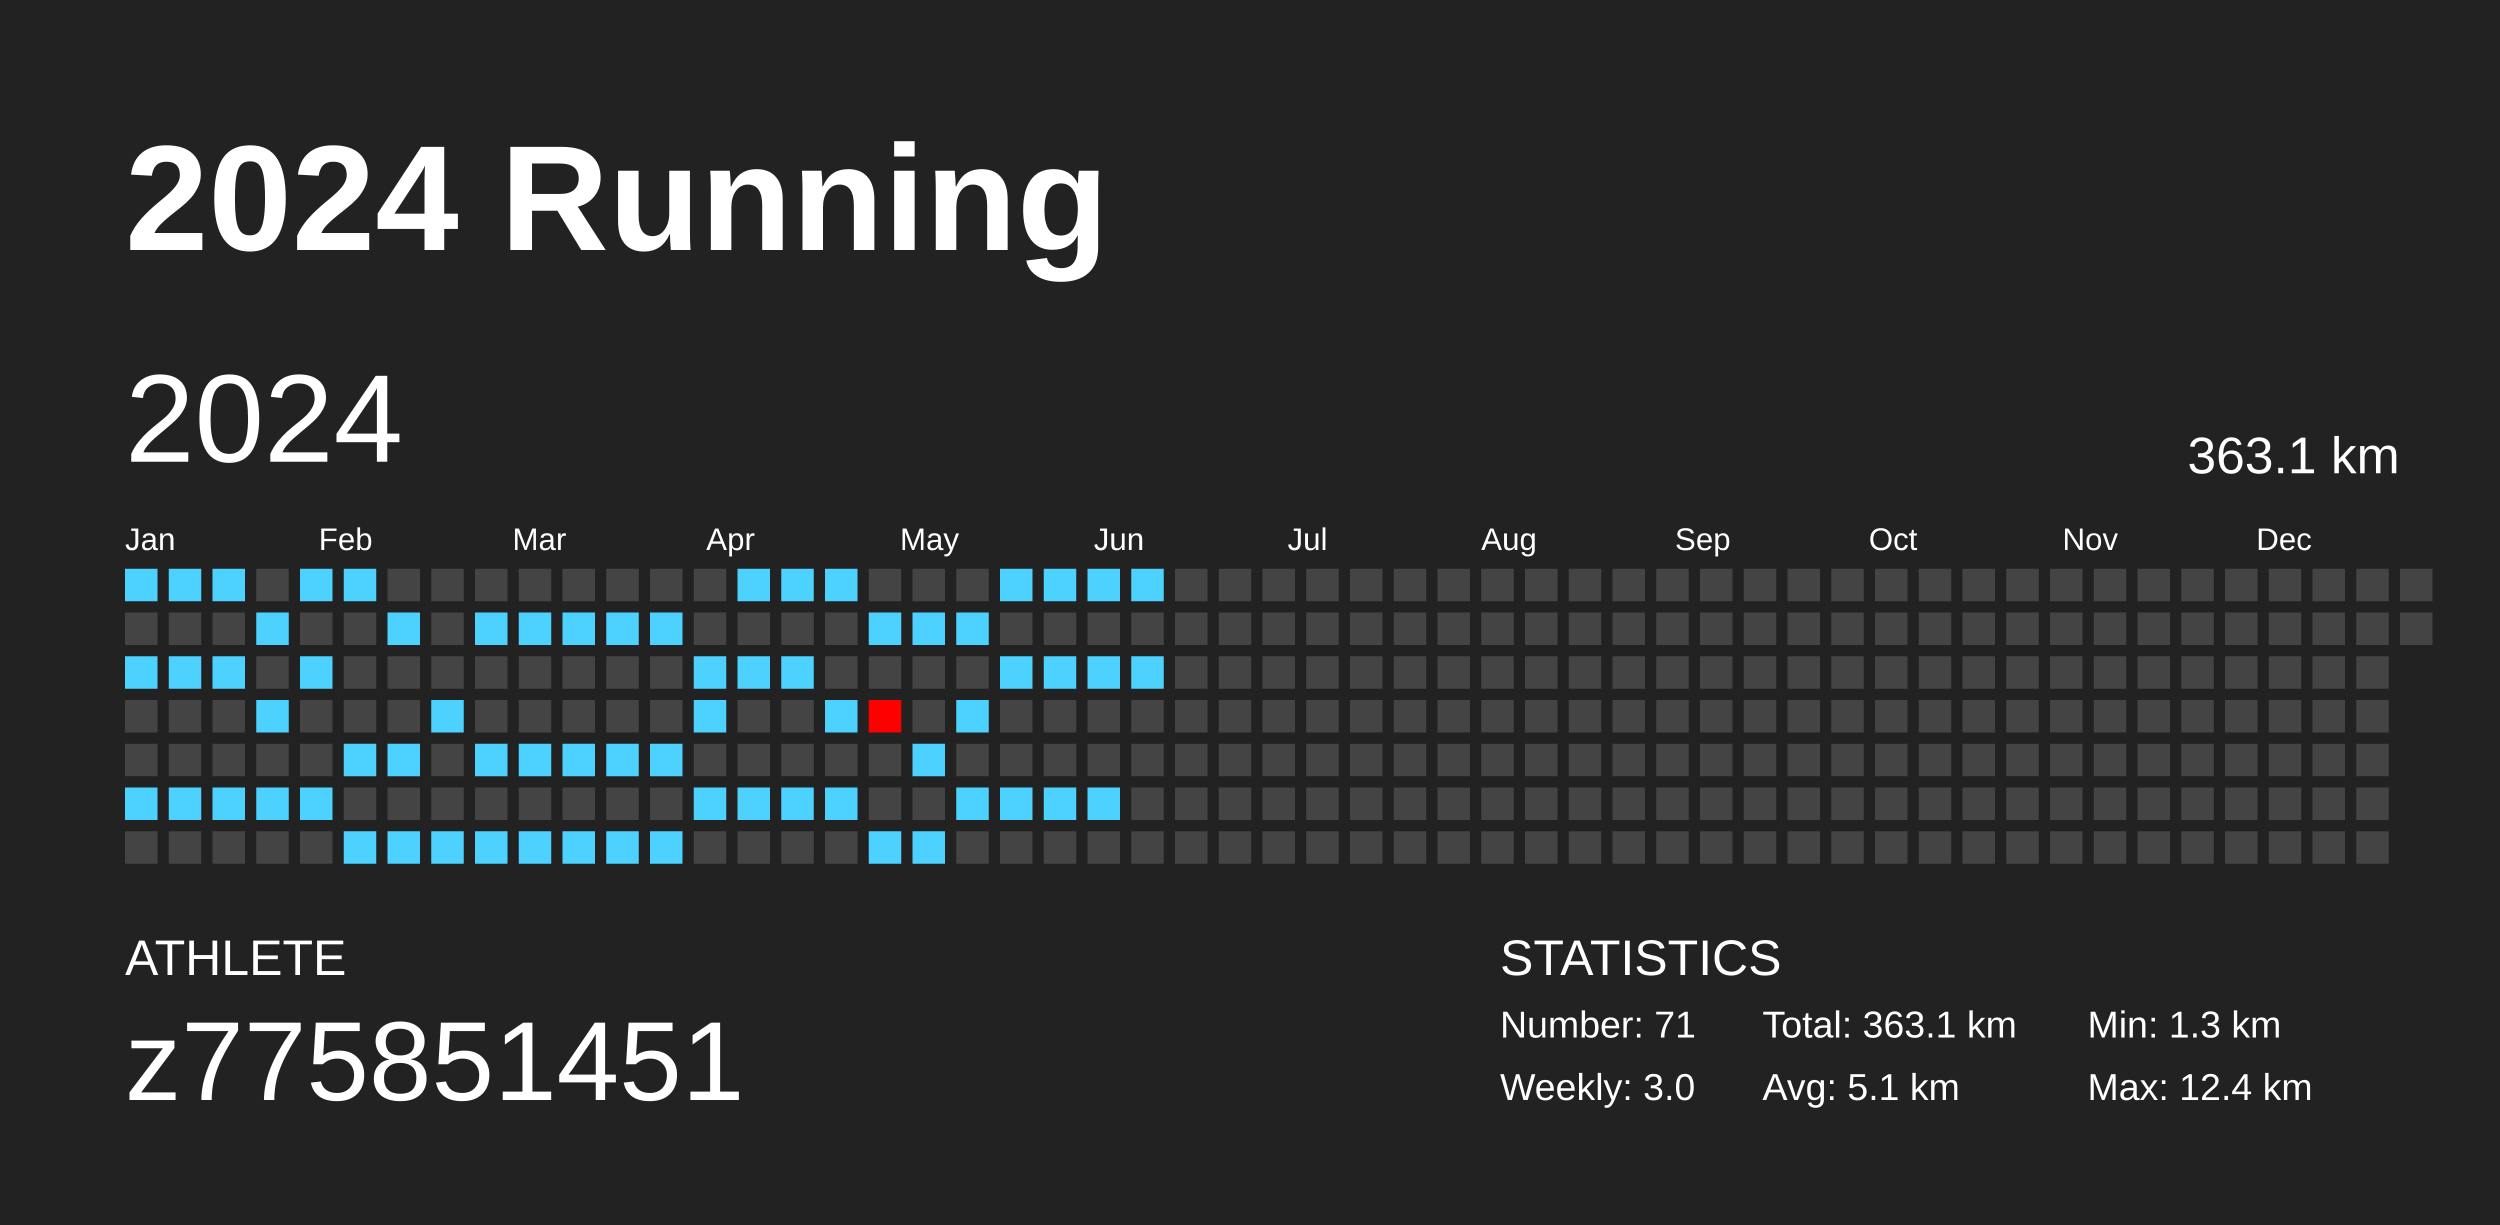
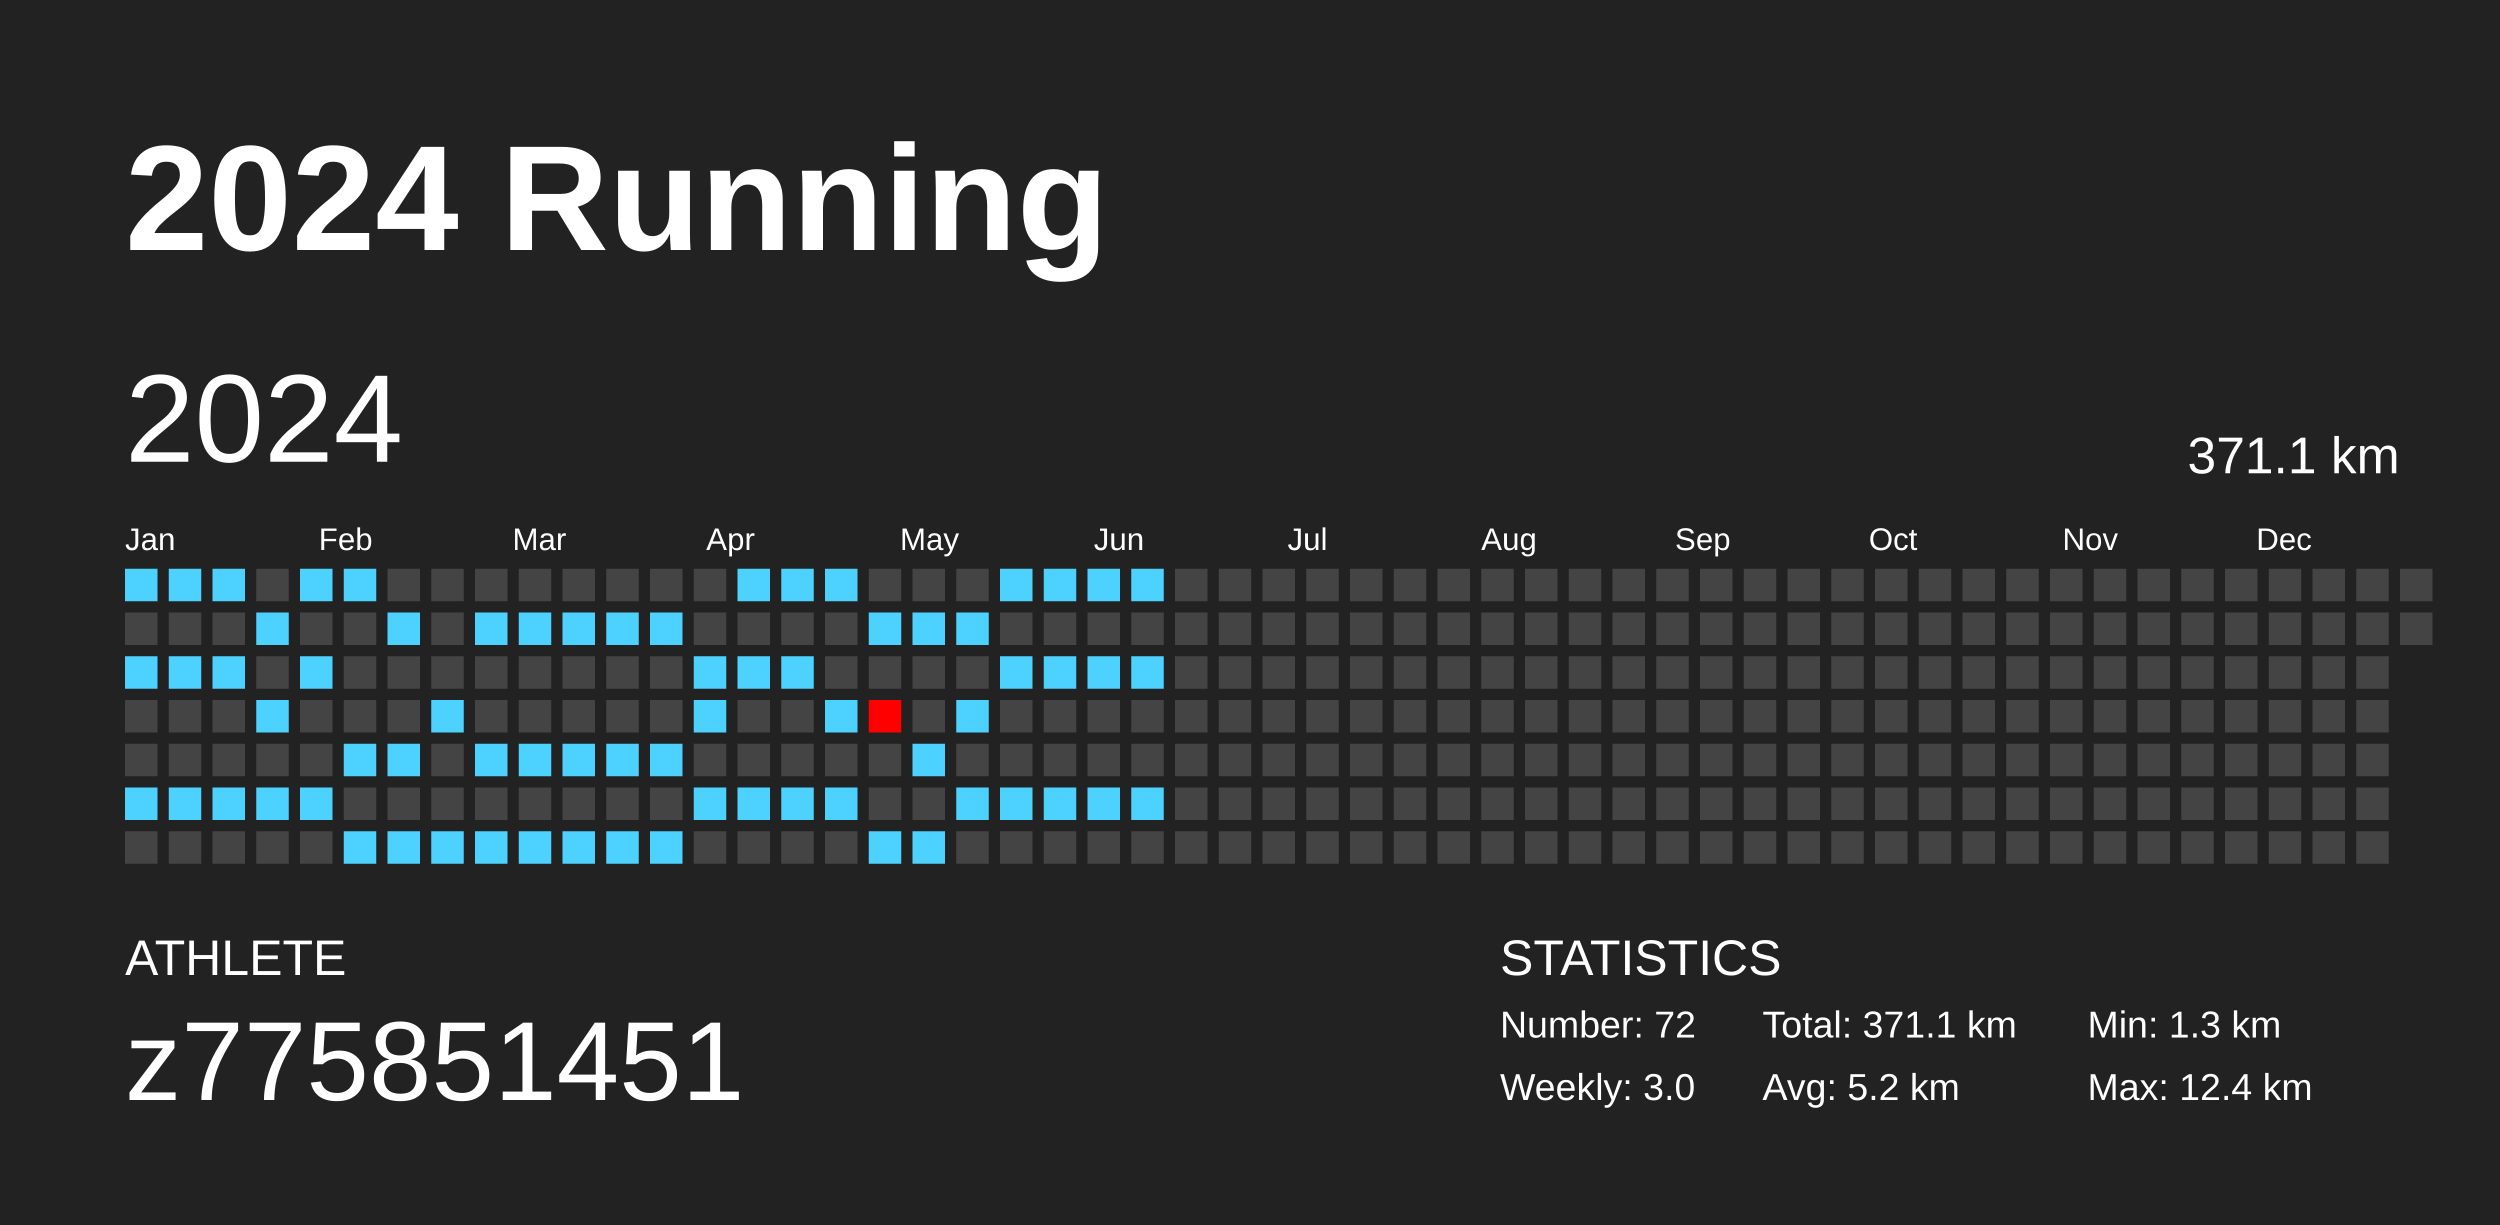
<svg xmlns="http://www.w3.org/2000/svg" baseProfile="full" height="98mm" version="1.1" viewBox="0,0,200,98" width="200mm">
  <defs />
  <rect fill="#222222" height="98" width="200" x="0" y="0" />
  <text fill="#FFFFFF" style="font-size:12px; font-family:Arial; font-weight:bold;" x="10" y="20">2024 Running</text>
  <text fill="#FFFFFF" style="font-size:4px; font-family:Arial" x="10" y="78">ATHLETE</text>
  <text fill="#FFFFFF" style="font-size:9px; font-family:Arial" x="10" y="88">z775851451</text>
  <text fill="#FFFFFF" style="font-size:4px; font-family:Arial" x="120" y="78">STATISTICS</text>
-   <text fill="#FFFFFF" style="font-size:3px; font-family:Arial" x="120" y="83">Number: 71</text>
+   <text fill="#FFFFFF" style="font-size:3px; font-family:Arial" x="120" y="83">Number: 72</text>
  <text fill="#FFFFFF" style="font-size:3px; font-family:Arial" x="120" y="88">Weekly: 3.0</text>
-   <text fill="#FFFFFF" style="font-size:3px; font-family:Arial" x="141" y="83">Total: 363.1 km</text>
-   <text fill="#FFFFFF" style="font-size:3px; font-family:Arial" x="141" y="88">Avg: 5.1 km</text>
+   <text fill="#FFFFFF" style="font-size:3px; font-family:Arial" x="141" y="83">Total: 371.1 km</text>
+   <text fill="#FFFFFF" style="font-size:3px; font-family:Arial" x="141" y="88">Avg: 5.2 km</text>
  <text fill="#FFFFFF" style="font-size:3px; font-family:Arial" x="167" y="83">Min: 1.3 km</text>
  <text fill="#FFFFFF" style="font-size:3px; font-family:Arial" x="167" y="88">Max: 12.4 km</text>
  <text dominant-baseline="hanging" fill="#FFFFFF" style="font-size:10.0px; font-family:Arial;" x="10" y="30">2024</text>
-   <text dominant-baseline="hanging" fill="#FFFFFF" style="font-size:4.125px; font-family:Arial;" x="175" y="35">363.1 km</text>
+   <text dominant-baseline="hanging" fill="#FFFFFF" style="font-size:4.125px; font-family:Arial;" x="175" y="35">371.1 km</text>
  <text fill="#FFFFFF" style="font-size:2.5px; font-family:Arial" x="10.0" y="44">Jan</text>
  <text fill="#FFFFFF" style="font-size:2.5px; font-family:Arial" x="25.5" y="44">Feb</text>
  <text fill="#FFFFFF" style="font-size:2.5px; font-family:Arial" x="41.0" y="44">Mar</text>
  <text fill="#FFFFFF" style="font-size:2.5px; font-family:Arial" x="56.5" y="44">Apr</text>
  <text fill="#FFFFFF" style="font-size:2.5px; font-family:Arial" x="72.0" y="44">May</text>
  <text fill="#FFFFFF" style="font-size:2.5px; font-family:Arial" x="87.5" y="44">Jun</text>
  <text fill="#FFFFFF" style="font-size:2.5px; font-family:Arial" x="103.0" y="44">Jul</text>
  <text fill="#FFFFFF" style="font-size:2.5px; font-family:Arial" x="118.5" y="44">Aug</text>
  <text fill="#FFFFFF" style="font-size:2.5px; font-family:Arial" x="134.0" y="44">Sep</text>
  <text fill="#FFFFFF" style="font-size:2.5px; font-family:Arial" x="149.5" y="44">Oct</text>
  <text fill="#FFFFFF" style="font-size:2.5px; font-family:Arial" x="165.0" y="44">Nov</text>
  <text fill="#FFFFFF" style="font-size:2.5px; font-family:Arial" x="180.5" y="44">Dec</text>
  <rect fill="#4dd2ff" height="2.6" width="2.6" x="10.0" y="45.5" />
  <rect fill="#444444" height="2.6" width="2.6" x="10.0" y="49.0" />
  <rect fill="#4dd2ff" height="2.6" width="2.6" x="10.0" y="52.5" />
  <rect fill="#444444" height="2.6" width="2.6" x="10.0" y="56.0" />
  <rect fill="#444444" height="2.6" width="2.6" x="10.0" y="59.5" />
  <rect fill="#4dd2ff" height="2.6" width="2.6" x="10.0" y="63.0" />
  <rect fill="#444444" height="2.6" width="2.6" x="10.0" y="66.5" />
  <rect fill="#4dd2ff" height="2.6" width="2.6" x="13.5" y="45.5" />
  <rect fill="#444444" height="2.6" width="2.6" x="13.5" y="49.0" />
  <rect fill="#4dd2ff" height="2.6" width="2.6" x="13.5" y="52.5" />
  <rect fill="#444444" height="2.6" width="2.6" x="13.5" y="56.0" />
  <rect fill="#444444" height="2.6" width="2.6" x="13.5" y="59.5" />
  <rect fill="#4dd2ff" height="2.6" width="2.6" x="13.5" y="63.0" />
  <rect fill="#444444" height="2.6" width="2.6" x="13.5" y="66.5" />
  <rect fill="#4dd2ff" height="2.6" width="2.6" x="17.0" y="45.5" />
  <rect fill="#444444" height="2.6" width="2.6" x="17.0" y="49.0" />
  <rect fill="#4dd2ff" height="2.6" width="2.6" x="17.0" y="52.5" />
  <rect fill="#444444" height="2.6" width="2.6" x="17.0" y="56.0" />
  <rect fill="#444444" height="2.6" width="2.6" x="17.0" y="59.5" />
  <rect fill="#4dd2ff" height="2.6" width="2.6" x="17.0" y="63.0" />
  <rect fill="#444444" height="2.6" width="2.6" x="17.0" y="66.5" />
  <rect fill="#444444" height="2.6" width="2.6" x="20.5" y="45.5" />
  <rect fill="#4dd2ff" height="2.6" width="2.6" x="20.5" y="49.0" />
  <rect fill="#444444" height="2.6" width="2.6" x="20.5" y="52.5" />
  <rect fill="#4dd2ff" height="2.6" width="2.6" x="20.5" y="56.0" />
  <rect fill="#444444" height="2.6" width="2.6" x="20.5" y="59.5" />
  <rect fill="#4dd2ff" height="2.6" width="2.6" x="20.5" y="63.0" />
  <rect fill="#444444" height="2.6" width="2.6" x="20.5" y="66.5" />
  <rect fill="#4dd2ff" height="2.6" width="2.6" x="24.0" y="45.5" />
  <rect fill="#444444" height="2.6" width="2.6" x="24.0" y="49.0" />
  <rect fill="#4dd2ff" height="2.6" width="2.6" x="24.0" y="52.5" />
  <rect fill="#444444" height="2.6" width="2.6" x="24.0" y="56.0" />
  <rect fill="#444444" height="2.6" width="2.6" x="24.0" y="59.5" />
  <rect fill="#4dd2ff" height="2.6" width="2.6" x="24.0" y="63.0" />
  <rect fill="#444444" height="2.6" width="2.6" x="24.0" y="66.5" />
  <rect fill="#4dd2ff" height="2.6" width="2.6" x="27.5" y="45.5" />
  <rect fill="#444444" height="2.6" width="2.6" x="27.5" y="49.0" />
  <rect fill="#444444" height="2.6" width="2.6" x="27.5" y="52.5" />
  <rect fill="#444444" height="2.6" width="2.6" x="27.5" y="56.0" />
  <rect fill="#4dd2ff" height="2.6" width="2.6" x="27.5" y="59.5" />
  <rect fill="#444444" height="2.6" width="2.6" x="27.5" y="63.0" />
  <rect fill="#4dd2ff" height="2.6" width="2.6" x="27.5" y="66.5" />
  <rect fill="#444444" height="2.6" width="2.6" x="31.0" y="45.5" />
  <rect fill="#4dd2ff" height="2.6" width="2.6" x="31.0" y="49.0" />
  <rect fill="#444444" height="2.6" width="2.6" x="31.0" y="52.5" />
  <rect fill="#444444" height="2.6" width="2.6" x="31.0" y="56.0" />
  <rect fill="#4dd2ff" height="2.6" width="2.6" x="31.0" y="59.5" />
  <rect fill="#444444" height="2.6" width="2.6" x="31.0" y="63.0" />
  <rect fill="#4dd2ff" height="2.6" width="2.6" x="31.0" y="66.5" />
  <rect fill="#444444" height="2.6" width="2.6" x="34.5" y="45.5" />
  <rect fill="#444444" height="2.6" width="2.6" x="34.5" y="49.0" />
  <rect fill="#444444" height="2.6" width="2.6" x="34.5" y="52.5" />
  <rect fill="#4dd2ff" height="2.6" width="2.6" x="34.5" y="56.0" />
  <rect fill="#444444" height="2.6" width="2.6" x="34.5" y="59.5" />
  <rect fill="#444444" height="2.6" width="2.6" x="34.5" y="63.0" />
  <rect fill="#4dd2ff" height="2.6" width="2.6" x="34.5" y="66.5" />
  <rect fill="#444444" height="2.6" width="2.6" x="38.0" y="45.5" />
  <rect fill="#4dd2ff" height="2.6" width="2.6" x="38.0" y="49.0" />
  <rect fill="#444444" height="2.6" width="2.6" x="38.0" y="52.5" />
  <rect fill="#444444" height="2.6" width="2.6" x="38.0" y="56.0" />
  <rect fill="#4dd2ff" height="2.6" width="2.6" x="38.0" y="59.5" />
  <rect fill="#444444" height="2.6" width="2.6" x="38.0" y="63.0" />
  <rect fill="#4dd2ff" height="2.6" width="2.6" x="38.0" y="66.5" />
  <rect fill="#444444" height="2.6" width="2.6" x="41.5" y="45.5" />
  <rect fill="#4dd2ff" height="2.6" width="2.6" x="41.5" y="49.0" />
  <rect fill="#444444" height="2.6" width="2.6" x="41.5" y="52.5" />
  <rect fill="#444444" height="2.6" width="2.6" x="41.5" y="56.0" />
  <rect fill="#4dd2ff" height="2.6" width="2.6" x="41.5" y="59.5" />
  <rect fill="#444444" height="2.6" width="2.6" x="41.5" y="63.0" />
  <rect fill="#4dd2ff" height="2.6" width="2.6" x="41.5" y="66.5" />
  <rect fill="#444444" height="2.6" width="2.6" x="45.0" y="45.5" />
  <rect fill="#4dd2ff" height="2.6" width="2.6" x="45.0" y="49.0" />
  <rect fill="#444444" height="2.6" width="2.6" x="45.0" y="52.5" />
  <rect fill="#444444" height="2.6" width="2.6" x="45.0" y="56.0" />
  <rect fill="#4dd2ff" height="2.6" width="2.6" x="45.0" y="59.5" />
  <rect fill="#444444" height="2.6" width="2.6" x="45.0" y="63.0" />
  <rect fill="#4dd2ff" height="2.6" width="2.6" x="45.0" y="66.5" />
  <rect fill="#444444" height="2.6" width="2.6" x="48.5" y="45.5" />
  <rect fill="#4dd2ff" height="2.6" width="2.6" x="48.5" y="49.0" />
  <rect fill="#444444" height="2.6" width="2.6" x="48.5" y="52.5" />
  <rect fill="#444444" height="2.6" width="2.6" x="48.5" y="56.0" />
  <rect fill="#4dd2ff" height="2.6" width="2.6" x="48.5" y="59.5" />
  <rect fill="#444444" height="2.6" width="2.6" x="48.5" y="63.0" />
  <rect fill="#4dd2ff" height="2.6" width="2.6" x="48.5" y="66.5" />
  <rect fill="#444444" height="2.6" width="2.6" x="52.0" y="45.5" />
  <rect fill="#4dd2ff" height="2.6" width="2.6" x="52.0" y="49.0" />
  <rect fill="#444444" height="2.6" width="2.6" x="52.0" y="52.5" />
  <rect fill="#444444" height="2.6" width="2.6" x="52.0" y="56.0" />
  <rect fill="#4dd2ff" height="2.6" width="2.6" x="52.0" y="59.5" />
  <rect fill="#444444" height="2.6" width="2.6" x="52.0" y="63.0" />
  <rect fill="#4dd2ff" height="2.6" width="2.6" x="52.0" y="66.5" />
  <rect fill="#444444" height="2.6" width="2.6" x="55.5" y="45.5" />
  <rect fill="#444444" height="2.6" width="2.6" x="55.5" y="49.0" />
  <rect fill="#4dd2ff" height="2.6" width="2.6" x="55.5" y="52.5" />
  <rect fill="#4dd2ff" height="2.6" width="2.6" x="55.5" y="56.0" />
  <rect fill="#444444" height="2.6" width="2.6" x="55.5" y="59.5" />
  <rect fill="#4dd2ff" height="2.6" width="2.6" x="55.5" y="63.0" />
  <rect fill="#444444" height="2.6" width="2.6" x="55.5" y="66.5" />
  <rect fill="#4dd2ff" height="2.6" width="2.6" x="59.0" y="45.5" />
  <rect fill="#444444" height="2.6" width="2.6" x="59.0" y="49.0" />
  <rect fill="#4dd2ff" height="2.6" width="2.6" x="59.0" y="52.5" />
  <rect fill="#444444" height="2.6" width="2.6" x="59.0" y="56.0" />
  <rect fill="#444444" height="2.6" width="2.6" x="59.0" y="59.5" />
  <rect fill="#4dd2ff" height="2.6" width="2.6" x="59.0" y="63.0" />
  <rect fill="#444444" height="2.6" width="2.6" x="59.0" y="66.5" />
  <rect fill="#4dd2ff" height="2.6" width="2.6" x="62.5" y="45.5" />
  <rect fill="#444444" height="2.6" width="2.6" x="62.5" y="49.0" />
  <rect fill="#4dd2ff" height="2.6" width="2.6" x="62.5" y="52.5" />
  <rect fill="#444444" height="2.6" width="2.6" x="62.5" y="56.0" />
  <rect fill="#444444" height="2.6" width="2.6" x="62.5" y="59.5" />
  <rect fill="#4dd2ff" height="2.6" width="2.6" x="62.5" y="63.0" />
  <rect fill="#444444" height="2.6" width="2.6" x="62.5" y="66.5" />
  <rect fill="#4dd2ff" height="2.6" width="2.6" x="66.0" y="45.5" />
  <rect fill="#444444" height="2.6" width="2.6" x="66.0" y="49.0" />
  <rect fill="#444444" height="2.6" width="2.6" x="66.0" y="52.5" />
  <rect fill="#4dd2ff" height="2.6" width="2.6" x="66.0" y="56.0" />
  <rect fill="#444444" height="2.6" width="2.6" x="66.0" y="59.5" />
  <rect fill="#4dd2ff" height="2.6" width="2.6" x="66.0" y="63.0" />
  <rect fill="#444444" height="2.6" width="2.6" x="66.0" y="66.5" />
  <rect fill="#444444" height="2.6" width="2.6" x="69.5" y="45.5" />
  <rect fill="#4dd2ff" height="2.6" width="2.6" x="69.5" y="49.0" />
  <rect fill="#444444" height="2.6" width="2.6" x="69.5" y="52.5" />
  <rect fill="#ff0000" height="2.6" width="2.6" x="69.5" y="56.0" />
  <rect fill="#444444" height="2.6" width="2.6" x="69.5" y="59.5" />
  <rect fill="#444444" height="2.6" width="2.6" x="69.5" y="63.0" />
  <rect fill="#4dd2ff" height="2.6" width="2.6" x="69.5" y="66.5" />
  <rect fill="#444444" height="2.6" width="2.6" x="73.0" y="45.5" />
  <rect fill="#4dd2ff" height="2.6" width="2.6" x="73.0" y="49.0" />
  <rect fill="#444444" height="2.6" width="2.6" x="73.0" y="52.5" />
  <rect fill="#444444" height="2.6" width="2.6" x="73.0" y="56.0" />
  <rect fill="#4dd2ff" height="2.6" width="2.6" x="73.0" y="59.5" />
  <rect fill="#444444" height="2.6" width="2.6" x="73.0" y="63.0" />
  <rect fill="#4dd2ff" height="2.6" width="2.6" x="73.0" y="66.5" />
  <rect fill="#444444" height="2.6" width="2.6" x="76.5" y="45.5" />
  <rect fill="#4dd2ff" height="2.6" width="2.6" x="76.5" y="49.0" />
  <rect fill="#444444" height="2.6" width="2.6" x="76.5" y="52.5" />
  <rect fill="#4dd2ff" height="2.6" width="2.6" x="76.5" y="56.0" />
  <rect fill="#444444" height="2.6" width="2.6" x="76.5" y="59.5" />
  <rect fill="#4dd2ff" height="2.6" width="2.6" x="76.5" y="63.0" />
  <rect fill="#444444" height="2.6" width="2.6" x="76.5" y="66.5" />
  <rect fill="#4dd2ff" height="2.6" width="2.6" x="80.0" y="45.5" />
  <rect fill="#444444" height="2.6" width="2.6" x="80.0" y="49.0" />
  <rect fill="#4dd2ff" height="2.6" width="2.6" x="80.0" y="52.5" />
  <rect fill="#444444" height="2.6" width="2.6" x="80.0" y="56.0" />
  <rect fill="#444444" height="2.6" width="2.6" x="80.0" y="59.5" />
  <rect fill="#4dd2ff" height="2.6" width="2.6" x="80.0" y="63.0" />
  <rect fill="#444444" height="2.6" width="2.6" x="80.0" y="66.5" />
  <rect fill="#4dd2ff" height="2.6" width="2.6" x="83.5" y="45.5" />
  <rect fill="#444444" height="2.6" width="2.6" x="83.5" y="49.0" />
  <rect fill="#4dd2ff" height="2.6" width="2.6" x="83.5" y="52.5" />
  <rect fill="#444444" height="2.6" width="2.6" x="83.5" y="56.0" />
  <rect fill="#444444" height="2.6" width="2.6" x="83.5" y="59.5" />
  <rect fill="#4dd2ff" height="2.6" width="2.6" x="83.5" y="63.0" />
  <rect fill="#444444" height="2.6" width="2.6" x="83.5" y="66.5" />
  <rect fill="#4dd2ff" height="2.6" width="2.6" x="87.0" y="45.5" />
  <rect fill="#444444" height="2.6" width="2.6" x="87.0" y="49.0" />
  <rect fill="#4dd2ff" height="2.6" width="2.6" x="87.0" y="52.5" />
  <rect fill="#444444" height="2.6" width="2.6" x="87.0" y="56.0" />
  <rect fill="#444444" height="2.6" width="2.6" x="87.0" y="59.5" />
  <rect fill="#4dd2ff" height="2.6" width="2.6" x="87.0" y="63.0" />
  <rect fill="#444444" height="2.6" width="2.6" x="87.0" y="66.5" />
  <rect fill="#4dd2ff" height="2.6" width="2.6" x="90.5" y="45.5" />
  <rect fill="#444444" height="2.6" width="2.6" x="90.5" y="49.0" />
  <rect fill="#4dd2ff" height="2.6" width="2.6" x="90.5" y="52.5" />
  <rect fill="#444444" height="2.6" width="2.6" x="90.5" y="56.0" />
  <rect fill="#444444" height="2.6" width="2.6" x="90.5" y="59.5" />
-   <rect fill="#444444" height="2.6" width="2.6" x="90.5" y="63.0" />
+   <rect fill="#4dd2ff" height="2.6" width="2.6" x="90.5" y="63.0" />
  <rect fill="#444444" height="2.6" width="2.6" x="90.5" y="66.5" />
  <rect fill="#444444" height="2.6" width="2.6" x="94.0" y="45.5" />
  <rect fill="#444444" height="2.6" width="2.6" x="94.0" y="49.0" />
  <rect fill="#444444" height="2.6" width="2.6" x="94.0" y="52.5" />
  <rect fill="#444444" height="2.6" width="2.6" x="94.0" y="56.0" />
  <rect fill="#444444" height="2.6" width="2.6" x="94.0" y="59.5" />
  <rect fill="#444444" height="2.6" width="2.6" x="94.0" y="63.0" />
  <rect fill="#444444" height="2.6" width="2.6" x="94.0" y="66.5" />
  <rect fill="#444444" height="2.6" width="2.6" x="97.5" y="45.5" />
  <rect fill="#444444" height="2.6" width="2.6" x="97.5" y="49.0" />
  <rect fill="#444444" height="2.6" width="2.6" x="97.5" y="52.5" />
  <rect fill="#444444" height="2.6" width="2.6" x="97.5" y="56.0" />
  <rect fill="#444444" height="2.6" width="2.6" x="97.5" y="59.5" />
  <rect fill="#444444" height="2.6" width="2.6" x="97.5" y="63.0" />
  <rect fill="#444444" height="2.6" width="2.6" x="97.5" y="66.5" />
  <rect fill="#444444" height="2.6" width="2.6" x="101.0" y="45.5" />
  <rect fill="#444444" height="2.6" width="2.6" x="101.0" y="49.0" />
  <rect fill="#444444" height="2.6" width="2.6" x="101.0" y="52.5" />
  <rect fill="#444444" height="2.6" width="2.6" x="101.0" y="56.0" />
  <rect fill="#444444" height="2.6" width="2.6" x="101.0" y="59.5" />
  <rect fill="#444444" height="2.6" width="2.6" x="101.0" y="63.0" />
  <rect fill="#444444" height="2.6" width="2.6" x="101.0" y="66.5" />
  <rect fill="#444444" height="2.6" width="2.6" x="104.5" y="45.5" />
  <rect fill="#444444" height="2.6" width="2.6" x="104.5" y="49.0" />
  <rect fill="#444444" height="2.6" width="2.6" x="104.5" y="52.5" />
  <rect fill="#444444" height="2.6" width="2.6" x="104.5" y="56.0" />
  <rect fill="#444444" height="2.6" width="2.6" x="104.5" y="59.5" />
  <rect fill="#444444" height="2.6" width="2.6" x="104.5" y="63.0" />
  <rect fill="#444444" height="2.6" width="2.6" x="104.5" y="66.5" />
  <rect fill="#444444" height="2.6" width="2.6" x="108.0" y="45.5" />
  <rect fill="#444444" height="2.6" width="2.6" x="108.0" y="49.0" />
  <rect fill="#444444" height="2.6" width="2.6" x="108.0" y="52.5" />
  <rect fill="#444444" height="2.6" width="2.6" x="108.0" y="56.0" />
  <rect fill="#444444" height="2.6" width="2.6" x="108.0" y="59.5" />
  <rect fill="#444444" height="2.6" width="2.6" x="108.0" y="63.0" />
  <rect fill="#444444" height="2.6" width="2.6" x="108.0" y="66.5" />
  <rect fill="#444444" height="2.6" width="2.6" x="111.5" y="45.5" />
  <rect fill="#444444" height="2.6" width="2.6" x="111.5" y="49.0" />
  <rect fill="#444444" height="2.6" width="2.6" x="111.5" y="52.5" />
  <rect fill="#444444" height="2.6" width="2.6" x="111.5" y="56.0" />
  <rect fill="#444444" height="2.6" width="2.6" x="111.5" y="59.5" />
  <rect fill="#444444" height="2.6" width="2.6" x="111.5" y="63.0" />
  <rect fill="#444444" height="2.6" width="2.6" x="111.5" y="66.5" />
  <rect fill="#444444" height="2.6" width="2.6" x="115.0" y="45.5" />
  <rect fill="#444444" height="2.6" width="2.6" x="115.0" y="49.0" />
  <rect fill="#444444" height="2.6" width="2.6" x="115.0" y="52.5" />
  <rect fill="#444444" height="2.6" width="2.6" x="115.0" y="56.0" />
  <rect fill="#444444" height="2.6" width="2.6" x="115.0" y="59.5" />
  <rect fill="#444444" height="2.6" width="2.6" x="115.0" y="63.0" />
  <rect fill="#444444" height="2.6" width="2.6" x="115.0" y="66.5" />
  <rect fill="#444444" height="2.6" width="2.6" x="118.5" y="45.5" />
  <rect fill="#444444" height="2.6" width="2.6" x="118.5" y="49.0" />
  <rect fill="#444444" height="2.6" width="2.6" x="118.5" y="52.5" />
  <rect fill="#444444" height="2.6" width="2.6" x="118.5" y="56.0" />
  <rect fill="#444444" height="2.6" width="2.6" x="118.5" y="59.5" />
  <rect fill="#444444" height="2.6" width="2.6" x="118.5" y="63.0" />
  <rect fill="#444444" height="2.6" width="2.6" x="118.5" y="66.5" />
  <rect fill="#444444" height="2.6" width="2.6" x="122.0" y="45.5" />
  <rect fill="#444444" height="2.6" width="2.6" x="122.0" y="49.0" />
  <rect fill="#444444" height="2.6" width="2.6" x="122.0" y="52.5" />
  <rect fill="#444444" height="2.6" width="2.6" x="122.0" y="56.0" />
  <rect fill="#444444" height="2.6" width="2.6" x="122.0" y="59.5" />
  <rect fill="#444444" height="2.6" width="2.6" x="122.0" y="63.0" />
  <rect fill="#444444" height="2.6" width="2.6" x="122.0" y="66.5" />
  <rect fill="#444444" height="2.6" width="2.6" x="125.5" y="45.5" />
  <rect fill="#444444" height="2.6" width="2.6" x="125.5" y="49.0" />
  <rect fill="#444444" height="2.6" width="2.6" x="125.5" y="52.5" />
  <rect fill="#444444" height="2.6" width="2.6" x="125.5" y="56.0" />
  <rect fill="#444444" height="2.6" width="2.6" x="125.5" y="59.5" />
  <rect fill="#444444" height="2.6" width="2.6" x="125.5" y="63.0" />
  <rect fill="#444444" height="2.6" width="2.6" x="125.5" y="66.5" />
  <rect fill="#444444" height="2.6" width="2.6" x="129.0" y="45.5" />
  <rect fill="#444444" height="2.6" width="2.6" x="129.0" y="49.0" />
  <rect fill="#444444" height="2.6" width="2.6" x="129.0" y="52.5" />
  <rect fill="#444444" height="2.6" width="2.6" x="129.0" y="56.0" />
  <rect fill="#444444" height="2.6" width="2.6" x="129.0" y="59.5" />
  <rect fill="#444444" height="2.6" width="2.6" x="129.0" y="63.0" />
  <rect fill="#444444" height="2.6" width="2.6" x="129.0" y="66.5" />
  <rect fill="#444444" height="2.6" width="2.6" x="132.5" y="45.5" />
  <rect fill="#444444" height="2.6" width="2.6" x="132.5" y="49.0" />
  <rect fill="#444444" height="2.6" width="2.6" x="132.5" y="52.5" />
  <rect fill="#444444" height="2.6" width="2.6" x="132.5" y="56.0" />
  <rect fill="#444444" height="2.6" width="2.6" x="132.5" y="59.5" />
  <rect fill="#444444" height="2.6" width="2.6" x="132.5" y="63.0" />
  <rect fill="#444444" height="2.6" width="2.6" x="132.5" y="66.5" />
  <rect fill="#444444" height="2.6" width="2.6" x="136.0" y="45.5" />
  <rect fill="#444444" height="2.6" width="2.6" x="136.0" y="49.0" />
  <rect fill="#444444" height="2.6" width="2.6" x="136.0" y="52.5" />
  <rect fill="#444444" height="2.6" width="2.6" x="136.0" y="56.0" />
  <rect fill="#444444" height="2.6" width="2.6" x="136.0" y="59.5" />
  <rect fill="#444444" height="2.6" width="2.6" x="136.0" y="63.0" />
  <rect fill="#444444" height="2.6" width="2.6" x="136.0" y="66.5" />
  <rect fill="#444444" height="2.6" width="2.6" x="139.5" y="45.5" />
  <rect fill="#444444" height="2.6" width="2.6" x="139.5" y="49.0" />
  <rect fill="#444444" height="2.6" width="2.6" x="139.5" y="52.5" />
  <rect fill="#444444" height="2.6" width="2.6" x="139.5" y="56.0" />
  <rect fill="#444444" height="2.6" width="2.6" x="139.5" y="59.5" />
  <rect fill="#444444" height="2.6" width="2.6" x="139.5" y="63.0" />
  <rect fill="#444444" height="2.6" width="2.6" x="139.5" y="66.5" />
  <rect fill="#444444" height="2.6" width="2.6" x="143.0" y="45.5" />
  <rect fill="#444444" height="2.6" width="2.6" x="143.0" y="49.0" />
  <rect fill="#444444" height="2.6" width="2.6" x="143.0" y="52.5" />
  <rect fill="#444444" height="2.6" width="2.6" x="143.0" y="56.0" />
  <rect fill="#444444" height="2.6" width="2.6" x="143.0" y="59.5" />
  <rect fill="#444444" height="2.6" width="2.6" x="143.0" y="63.0" />
  <rect fill="#444444" height="2.6" width="2.6" x="143.0" y="66.5" />
  <rect fill="#444444" height="2.6" width="2.6" x="146.5" y="45.5" />
  <rect fill="#444444" height="2.6" width="2.6" x="146.5" y="49.0" />
  <rect fill="#444444" height="2.6" width="2.6" x="146.5" y="52.5" />
  <rect fill="#444444" height="2.6" width="2.6" x="146.5" y="56.0" />
  <rect fill="#444444" height="2.6" width="2.6" x="146.5" y="59.5" />
  <rect fill="#444444" height="2.6" width="2.6" x="146.5" y="63.0" />
  <rect fill="#444444" height="2.6" width="2.6" x="146.5" y="66.5" />
  <rect fill="#444444" height="2.6" width="2.6" x="150.0" y="45.5" />
  <rect fill="#444444" height="2.6" width="2.6" x="150.0" y="49.0" />
  <rect fill="#444444" height="2.6" width="2.6" x="150.0" y="52.5" />
  <rect fill="#444444" height="2.6" width="2.6" x="150.0" y="56.0" />
  <rect fill="#444444" height="2.6" width="2.6" x="150.0" y="59.5" />
  <rect fill="#444444" height="2.6" width="2.6" x="150.0" y="63.0" />
  <rect fill="#444444" height="2.6" width="2.6" x="150.0" y="66.5" />
  <rect fill="#444444" height="2.6" width="2.6" x="153.5" y="45.5" />
  <rect fill="#444444" height="2.6" width="2.6" x="153.5" y="49.0" />
  <rect fill="#444444" height="2.6" width="2.6" x="153.5" y="52.5" />
  <rect fill="#444444" height="2.6" width="2.6" x="153.5" y="56.0" />
  <rect fill="#444444" height="2.6" width="2.6" x="153.5" y="59.5" />
  <rect fill="#444444" height="2.6" width="2.6" x="153.5" y="63.0" />
  <rect fill="#444444" height="2.6" width="2.6" x="153.5" y="66.5" />
  <rect fill="#444444" height="2.6" width="2.6" x="157.0" y="45.5" />
  <rect fill="#444444" height="2.6" width="2.6" x="157.0" y="49.0" />
  <rect fill="#444444" height="2.6" width="2.6" x="157.0" y="52.5" />
  <rect fill="#444444" height="2.6" width="2.6" x="157.0" y="56.0" />
  <rect fill="#444444" height="2.6" width="2.6" x="157.0" y="59.5" />
  <rect fill="#444444" height="2.6" width="2.6" x="157.0" y="63.0" />
  <rect fill="#444444" height="2.6" width="2.6" x="157.0" y="66.5" />
  <rect fill="#444444" height="2.6" width="2.6" x="160.5" y="45.5" />
  <rect fill="#444444" height="2.6" width="2.6" x="160.5" y="49.0" />
  <rect fill="#444444" height="2.6" width="2.6" x="160.5" y="52.5" />
  <rect fill="#444444" height="2.6" width="2.6" x="160.5" y="56.0" />
  <rect fill="#444444" height="2.6" width="2.6" x="160.5" y="59.5" />
  <rect fill="#444444" height="2.6" width="2.6" x="160.5" y="63.0" />
  <rect fill="#444444" height="2.6" width="2.6" x="160.5" y="66.5" />
  <rect fill="#444444" height="2.6" width="2.6" x="164.0" y="45.5" />
  <rect fill="#444444" height="2.6" width="2.6" x="164.0" y="49.0" />
  <rect fill="#444444" height="2.6" width="2.6" x="164.0" y="52.5" />
  <rect fill="#444444" height="2.6" width="2.6" x="164.0" y="56.0" />
  <rect fill="#444444" height="2.6" width="2.6" x="164.0" y="59.5" />
  <rect fill="#444444" height="2.6" width="2.6" x="164.0" y="63.0" />
  <rect fill="#444444" height="2.6" width="2.6" x="164.0" y="66.5" />
  <rect fill="#444444" height="2.6" width="2.6" x="167.5" y="45.5" />
  <rect fill="#444444" height="2.6" width="2.6" x="167.5" y="49.0" />
  <rect fill="#444444" height="2.6" width="2.6" x="167.5" y="52.5" />
  <rect fill="#444444" height="2.6" width="2.6" x="167.5" y="56.0" />
  <rect fill="#444444" height="2.6" width="2.6" x="167.5" y="59.5" />
  <rect fill="#444444" height="2.6" width="2.6" x="167.5" y="63.0" />
  <rect fill="#444444" height="2.6" width="2.6" x="167.5" y="66.5" />
  <rect fill="#444444" height="2.6" width="2.6" x="171.0" y="45.5" />
  <rect fill="#444444" height="2.6" width="2.6" x="171.0" y="49.0" />
  <rect fill="#444444" height="2.6" width="2.6" x="171.0" y="52.5" />
  <rect fill="#444444" height="2.6" width="2.6" x="171.0" y="56.0" />
  <rect fill="#444444" height="2.6" width="2.6" x="171.0" y="59.5" />
  <rect fill="#444444" height="2.6" width="2.6" x="171.0" y="63.0" />
  <rect fill="#444444" height="2.6" width="2.6" x="171.0" y="66.5" />
  <rect fill="#444444" height="2.6" width="2.6" x="174.5" y="45.5" />
  <rect fill="#444444" height="2.6" width="2.6" x="174.5" y="49.0" />
  <rect fill="#444444" height="2.6" width="2.6" x="174.5" y="52.5" />
  <rect fill="#444444" height="2.6" width="2.6" x="174.5" y="56.0" />
  <rect fill="#444444" height="2.6" width="2.6" x="174.5" y="59.5" />
  <rect fill="#444444" height="2.6" width="2.6" x="174.5" y="63.0" />
  <rect fill="#444444" height="2.6" width="2.6" x="174.5" y="66.5" />
  <rect fill="#444444" height="2.6" width="2.6" x="178.0" y="45.5" />
  <rect fill="#444444" height="2.6" width="2.6" x="178.0" y="49.0" />
  <rect fill="#444444" height="2.6" width="2.6" x="178.0" y="52.5" />
  <rect fill="#444444" height="2.6" width="2.6" x="178.0" y="56.0" />
  <rect fill="#444444" height="2.6" width="2.6" x="178.0" y="59.5" />
  <rect fill="#444444" height="2.6" width="2.6" x="178.0" y="63.0" />
  <rect fill="#444444" height="2.6" width="2.6" x="178.0" y="66.5" />
  <rect fill="#444444" height="2.6" width="2.6" x="181.5" y="45.5" />
  <rect fill="#444444" height="2.6" width="2.6" x="181.5" y="49.0" />
  <rect fill="#444444" height="2.6" width="2.6" x="181.5" y="52.5" />
  <rect fill="#444444" height="2.6" width="2.6" x="181.5" y="56.0" />
  <rect fill="#444444" height="2.6" width="2.6" x="181.5" y="59.5" />
  <rect fill="#444444" height="2.6" width="2.6" x="181.5" y="63.0" />
  <rect fill="#444444" height="2.6" width="2.6" x="181.5" y="66.5" />
  <rect fill="#444444" height="2.6" width="2.6" x="185.0" y="45.5" />
  <rect fill="#444444" height="2.6" width="2.6" x="185.0" y="49.0" />
  <rect fill="#444444" height="2.6" width="2.6" x="185.0" y="52.5" />
  <rect fill="#444444" height="2.6" width="2.6" x="185.0" y="56.0" />
  <rect fill="#444444" height="2.6" width="2.6" x="185.0" y="59.5" />
  <rect fill="#444444" height="2.6" width="2.6" x="185.0" y="63.0" />
  <rect fill="#444444" height="2.6" width="2.6" x="185.0" y="66.5" />
  <rect fill="#444444" height="2.6" width="2.6" x="188.5" y="45.5" />
  <rect fill="#444444" height="2.6" width="2.6" x="188.5" y="49.0" />
  <rect fill="#444444" height="2.6" width="2.6" x="188.5" y="52.5" />
  <rect fill="#444444" height="2.6" width="2.6" x="188.5" y="56.0" />
  <rect fill="#444444" height="2.6" width="2.6" x="188.5" y="59.5" />
  <rect fill="#444444" height="2.6" width="2.6" x="188.5" y="63.0" />
  <rect fill="#444444" height="2.6" width="2.6" x="188.5" y="66.5" />
  <rect fill="#444444" height="2.6" width="2.6" x="192.0" y="45.5" />
  <rect fill="#444444" height="2.6" width="2.6" x="192.0" y="49.0" />
</svg>
